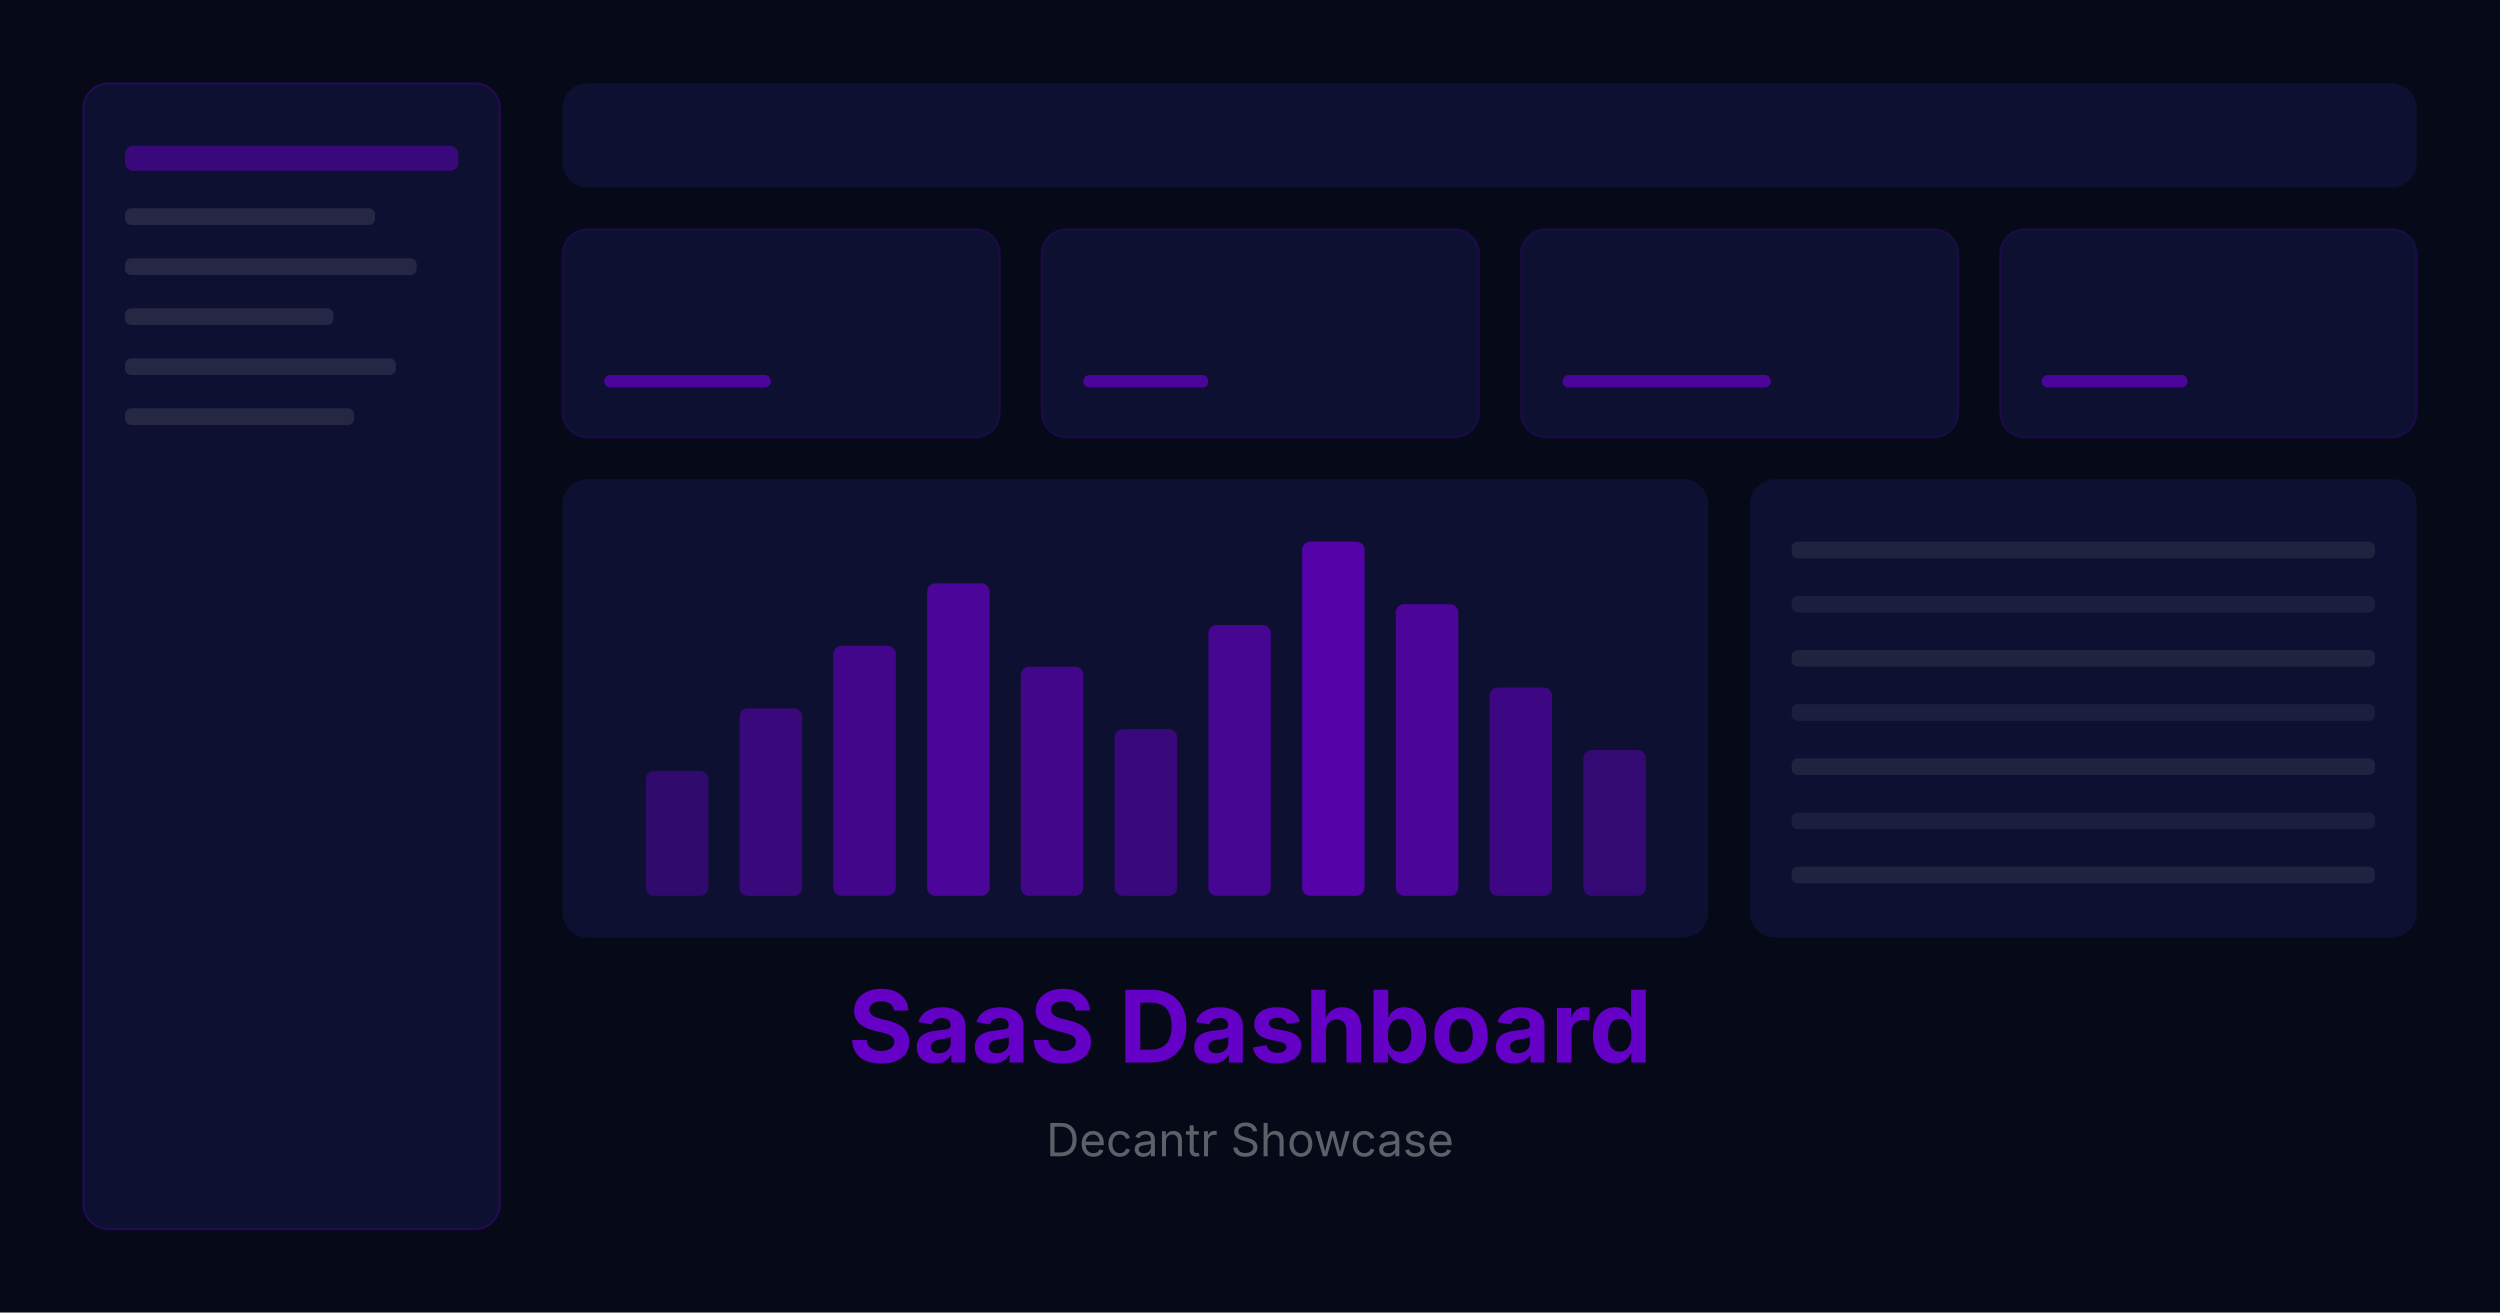
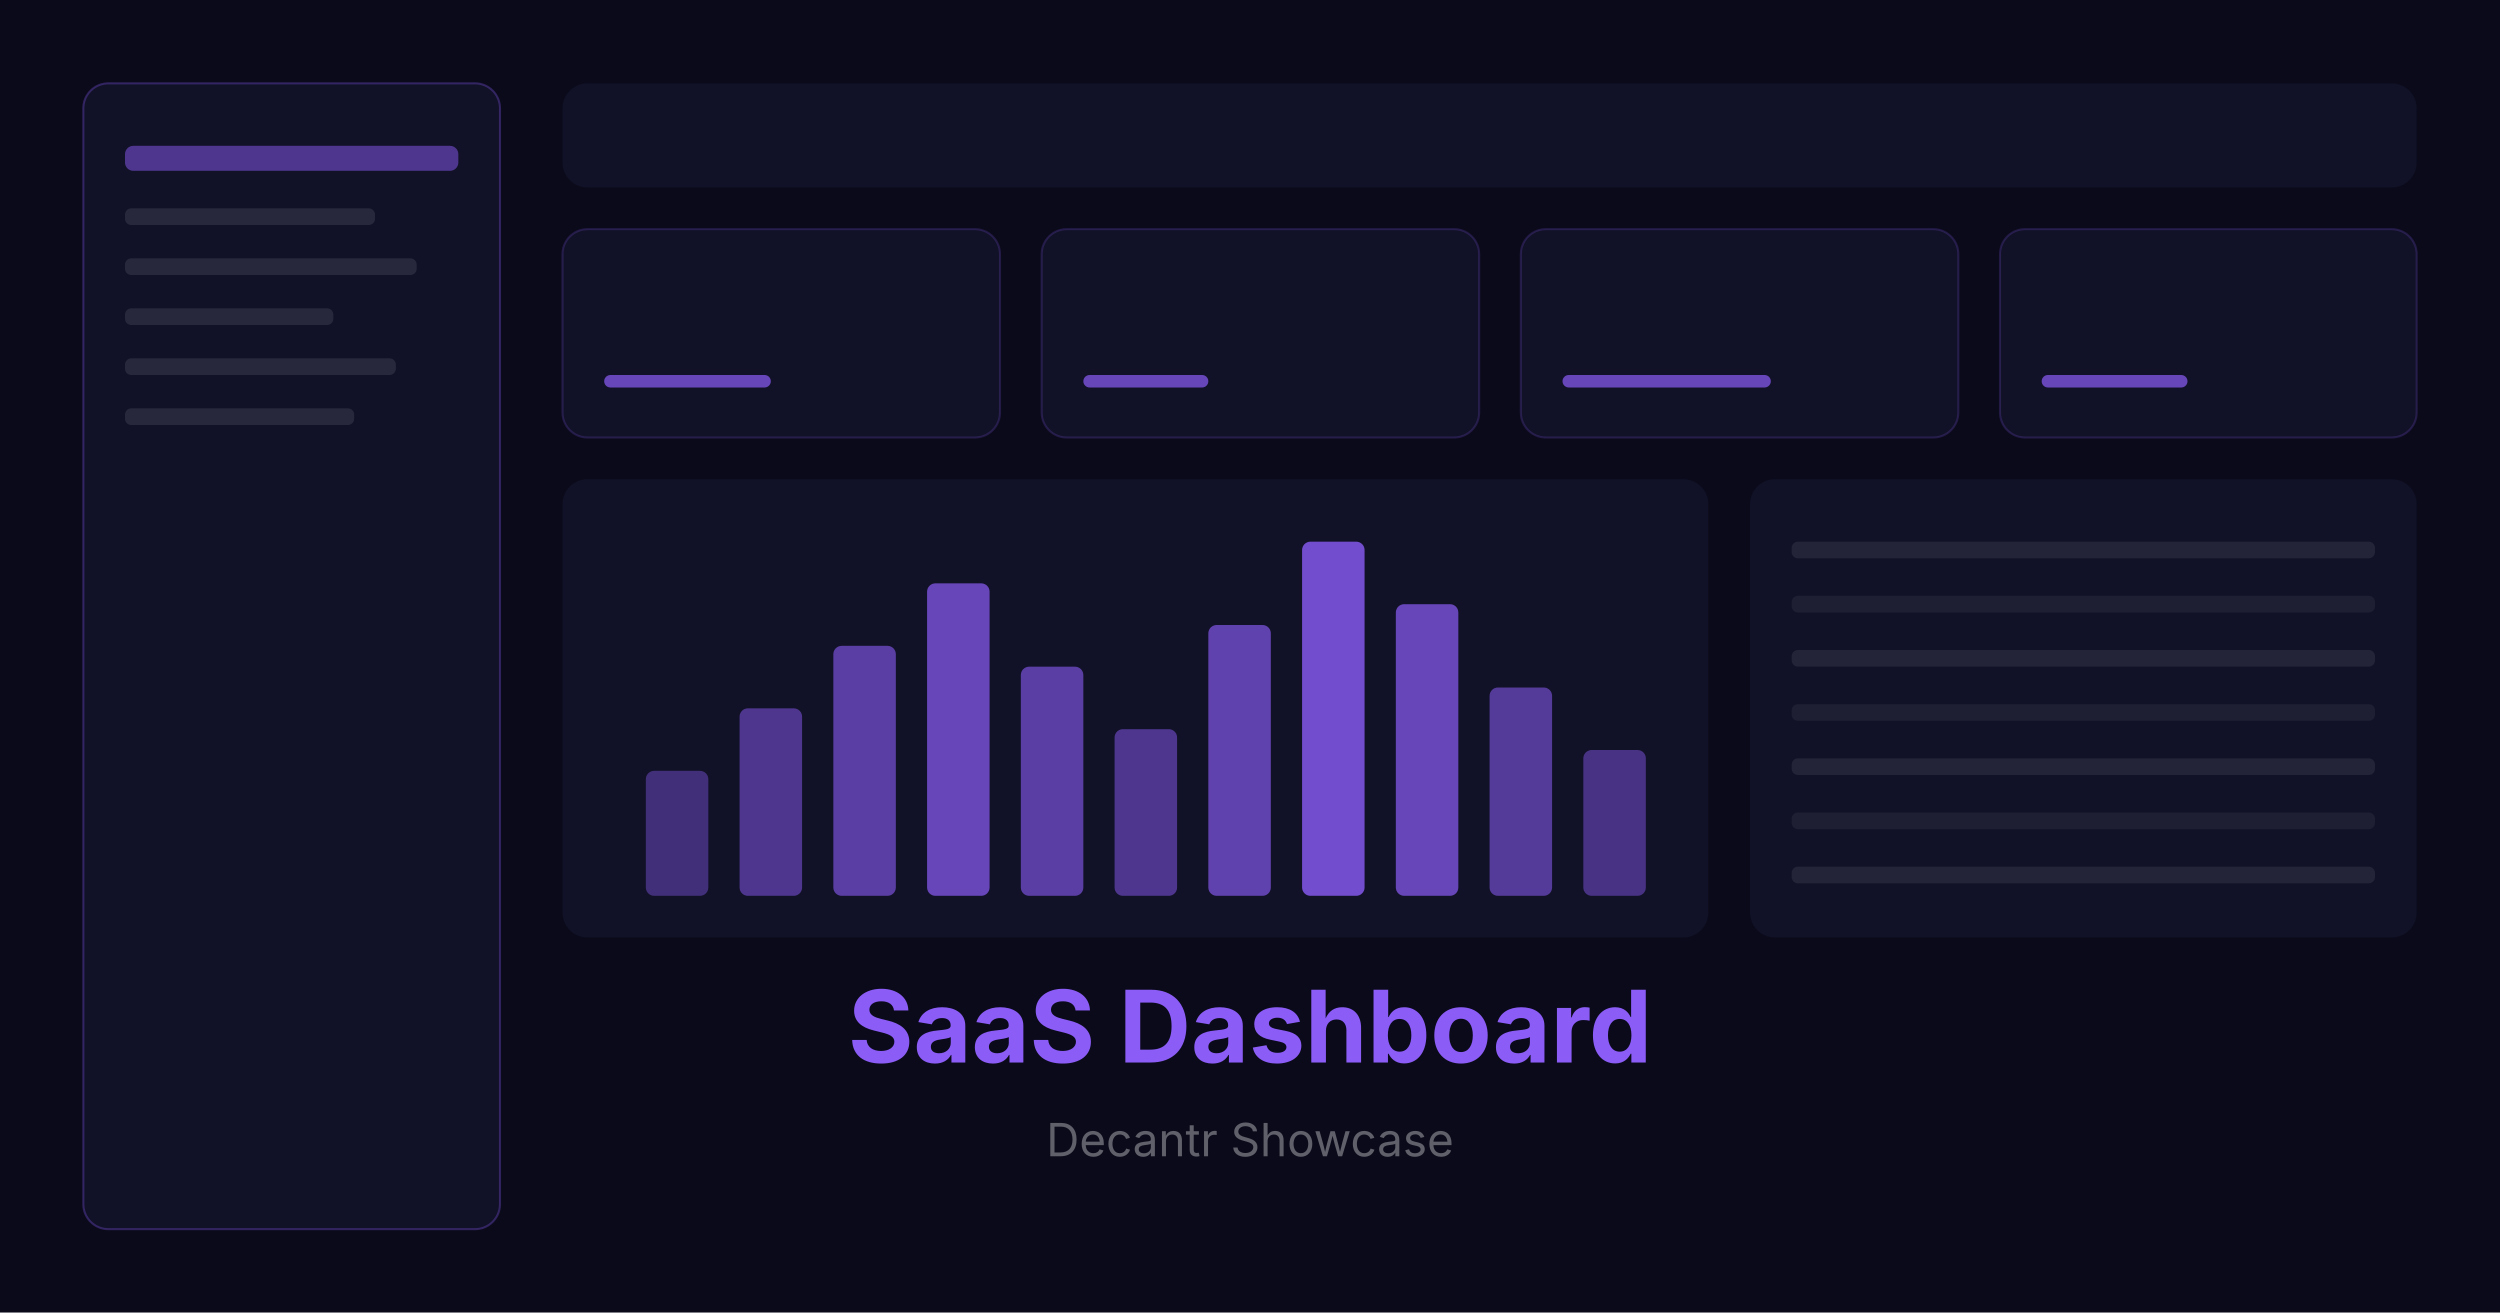
<svg xmlns="http://www.w3.org/2000/svg" width="1200" height="630" viewBox="0 0 1200 630">
-   <rect width="1200" height="630" fill="#060918" />
-   <rect x="40" y="40" width="200" height="550" rx="12" fill="#0d1030" stroke="#6500C6" stroke-opacity="0.3" stroke-width="1" />
-   <rect x="60" y="70" width="160" height="12" rx="4" fill="#6500C6" opacity="0.5" />
+   <rect width="1200" height="630" fill="#0a0a1a" />
+   <rect x="40" y="40" width="200" height="550" rx="12" fill="#111127" stroke="#8b5cf6" stroke-opacity="0.3" stroke-width="1" />
+   <rect x="60" y="70" width="160" height="12" rx="4" fill="#8b5cf6" opacity="0.5" />
  <rect x="60" y="100" width="120" height="8" rx="3" fill="#ffffff" opacity="0.1" />
  <rect x="60" y="124" width="140" height="8" rx="3" fill="#ffffff" opacity="0.1" />
  <rect x="60" y="148" width="100" height="8" rx="3" fill="#ffffff" opacity="0.1" />
  <rect x="60" y="172" width="130" height="8" rx="3" fill="#ffffff" opacity="0.1" />
  <rect x="60" y="196" width="110" height="8" rx="3" fill="#ffffff" opacity="0.1" />
-   <rect x="270" y="40" width="890" height="50" rx="12" fill="#0d1030" />
-   <rect x="270" y="110" width="210" height="100" rx="12" fill="#0d1030" stroke="#6500C6" stroke-opacity="0.2" stroke-width="1" />
-   <rect x="500" y="110" width="210" height="100" rx="12" fill="#0d1030" stroke="#6500C6" stroke-opacity="0.2" stroke-width="1" />
-   <rect x="730" y="110" width="210" height="100" rx="12" fill="#0d1030" stroke="#6500C6" stroke-opacity="0.2" stroke-width="1" />
-   <rect x="960" y="110" width="200" height="100" rx="12" fill="#0d1030" stroke="#6500C6" stroke-opacity="0.2" stroke-width="1" />
-   <rect x="290" y="180" width="80" height="6" rx="3" fill="#6500C6" opacity="0.7" />
-   <rect x="520" y="180" width="60" height="6" rx="3" fill="#6500C6" opacity="0.7" />
-   <rect x="750" y="180" width="100" height="6" rx="3" fill="#6500C6" opacity="0.7" />
-   <rect x="980" y="180" width="70" height="6" rx="3" fill="#6500C6" opacity="0.7" />
-   <rect x="270" y="230" width="550" height="220" rx="12" fill="#0d1030" />
-   <rect x="310" y="370" width="30" height="60" rx="4" fill="#6500C6" opacity="0.4" />
-   <rect x="355" y="340" width="30" height="90" rx="4" fill="#6500C6" opacity="0.5" />
-   <rect x="400" y="310" width="30" height="120" rx="4" fill="#6500C6" opacity="0.6" />
-   <rect x="445" y="280" width="30" height="150" rx="4" fill="#6500C6" opacity="0.7" />
-   <rect x="490" y="320" width="30" height="110" rx="4" fill="#6500C6" opacity="0.6" />
-   <rect x="535" y="350" width="30" height="80" rx="4" fill="#6500C6" opacity="0.5" />
-   <rect x="580" y="300" width="30" height="130" rx="4" fill="#6500C6" opacity="0.65" />
-   <rect x="625" y="260" width="30" height="170" rx="4" fill="#6500C6" opacity="0.8" />
-   <rect x="670" y="290" width="30" height="140" rx="4" fill="#6500C6" opacity="0.7" />
-   <rect x="715" y="330" width="30" height="100" rx="4" fill="#6500C6" opacity="0.55" />
-   <rect x="760" y="360" width="30" height="70" rx="4" fill="#6500C6" opacity="0.45" />
-   <rect x="840" y="230" width="320" height="220" rx="12" fill="#0d1030" />
+   <rect x="270" y="40" width="890" height="50" rx="12" fill="#111127" />
+   <rect x="270" y="110" width="210" height="100" rx="12" fill="#111127" stroke="#8b5cf6" stroke-opacity="0.2" stroke-width="1" />
+   <rect x="500" y="110" width="210" height="100" rx="12" fill="#111127" stroke="#8b5cf6" stroke-opacity="0.2" stroke-width="1" />
+   <rect x="730" y="110" width="210" height="100" rx="12" fill="#111127" stroke="#8b5cf6" stroke-opacity="0.2" stroke-width="1" />
+   <rect x="960" y="110" width="200" height="100" rx="12" fill="#111127" stroke="#8b5cf6" stroke-opacity="0.2" stroke-width="1" />
+   <rect x="290" y="180" width="80" height="6" rx="3" fill="#8b5cf6" opacity="0.7" />
+   <rect x="520" y="180" width="60" height="6" rx="3" fill="#8b5cf6" opacity="0.7" />
+   <rect x="750" y="180" width="100" height="6" rx="3" fill="#8b5cf6" opacity="0.7" />
+   <rect x="980" y="180" width="70" height="6" rx="3" fill="#8b5cf6" opacity="0.7" />
+   <rect x="270" y="230" width="550" height="220" rx="12" fill="#111127" />
+   <rect x="310" y="370" width="30" height="60" rx="4" fill="#8b5cf6" opacity="0.4" />
+   <rect x="355" y="340" width="30" height="90" rx="4" fill="#8b5cf6" opacity="0.5" />
+   <rect x="400" y="310" width="30" height="120" rx="4" fill="#8b5cf6" opacity="0.6" />
+   <rect x="445" y="280" width="30" height="150" rx="4" fill="#8b5cf6" opacity="0.7" />
+   <rect x="490" y="320" width="30" height="110" rx="4" fill="#8b5cf6" opacity="0.6" />
+   <rect x="535" y="350" width="30" height="80" rx="4" fill="#8b5cf6" opacity="0.5" />
+   <rect x="580" y="300" width="30" height="130" rx="4" fill="#8b5cf6" opacity="0.65" />
+   <rect x="625" y="260" width="30" height="170" rx="4" fill="#8b5cf6" opacity="0.8" />
+   <rect x="670" y="290" width="30" height="140" rx="4" fill="#8b5cf6" opacity="0.7" />
+   <rect x="715" y="330" width="30" height="100" rx="4" fill="#8b5cf6" opacity="0.55" />
+   <rect x="760" y="360" width="30" height="70" rx="4" fill="#8b5cf6" opacity="0.45" />
+   <rect x="840" y="230" width="320" height="220" rx="12" fill="#111127" />
  <rect x="860" y="260" width="280" height="8" rx="3" fill="#ffffff" opacity="0.08" />
  <rect x="860" y="286" width="280" height="8" rx="3" fill="#ffffff" opacity="0.06" />
  <rect x="860" y="312" width="280" height="8" rx="3" fill="#ffffff" opacity="0.08" />
  <rect x="860" y="338" width="280" height="8" rx="3" fill="#ffffff" opacity="0.06" />
  <rect x="860" y="364" width="280" height="8" rx="3" fill="#ffffff" opacity="0.08" />
  <rect x="860" y="390" width="280" height="8" rx="3" fill="#ffffff" opacity="0.06" />
  <rect x="860" y="416" width="280" height="8" rx="3" fill="#ffffff" opacity="0.08" />
-   <text x="600" y="510" text-anchor="middle" font-family="system-ui, -apple-system, sans-serif" font-size="48" font-weight="700" fill="#6500C6">SaaS Dashboard</text>
+   <text x="600" y="510" text-anchor="middle" font-family="system-ui, -apple-system, sans-serif" font-size="48" font-weight="700" fill="#8b5cf6">SaaS Dashboard</text>
  <text x="600" y="555" text-anchor="middle" font-family="system-ui, -apple-system, sans-serif" font-size="22" font-weight="400" fill="#ffffff" opacity="0.35">Decantr Showcase</text>
</svg>
